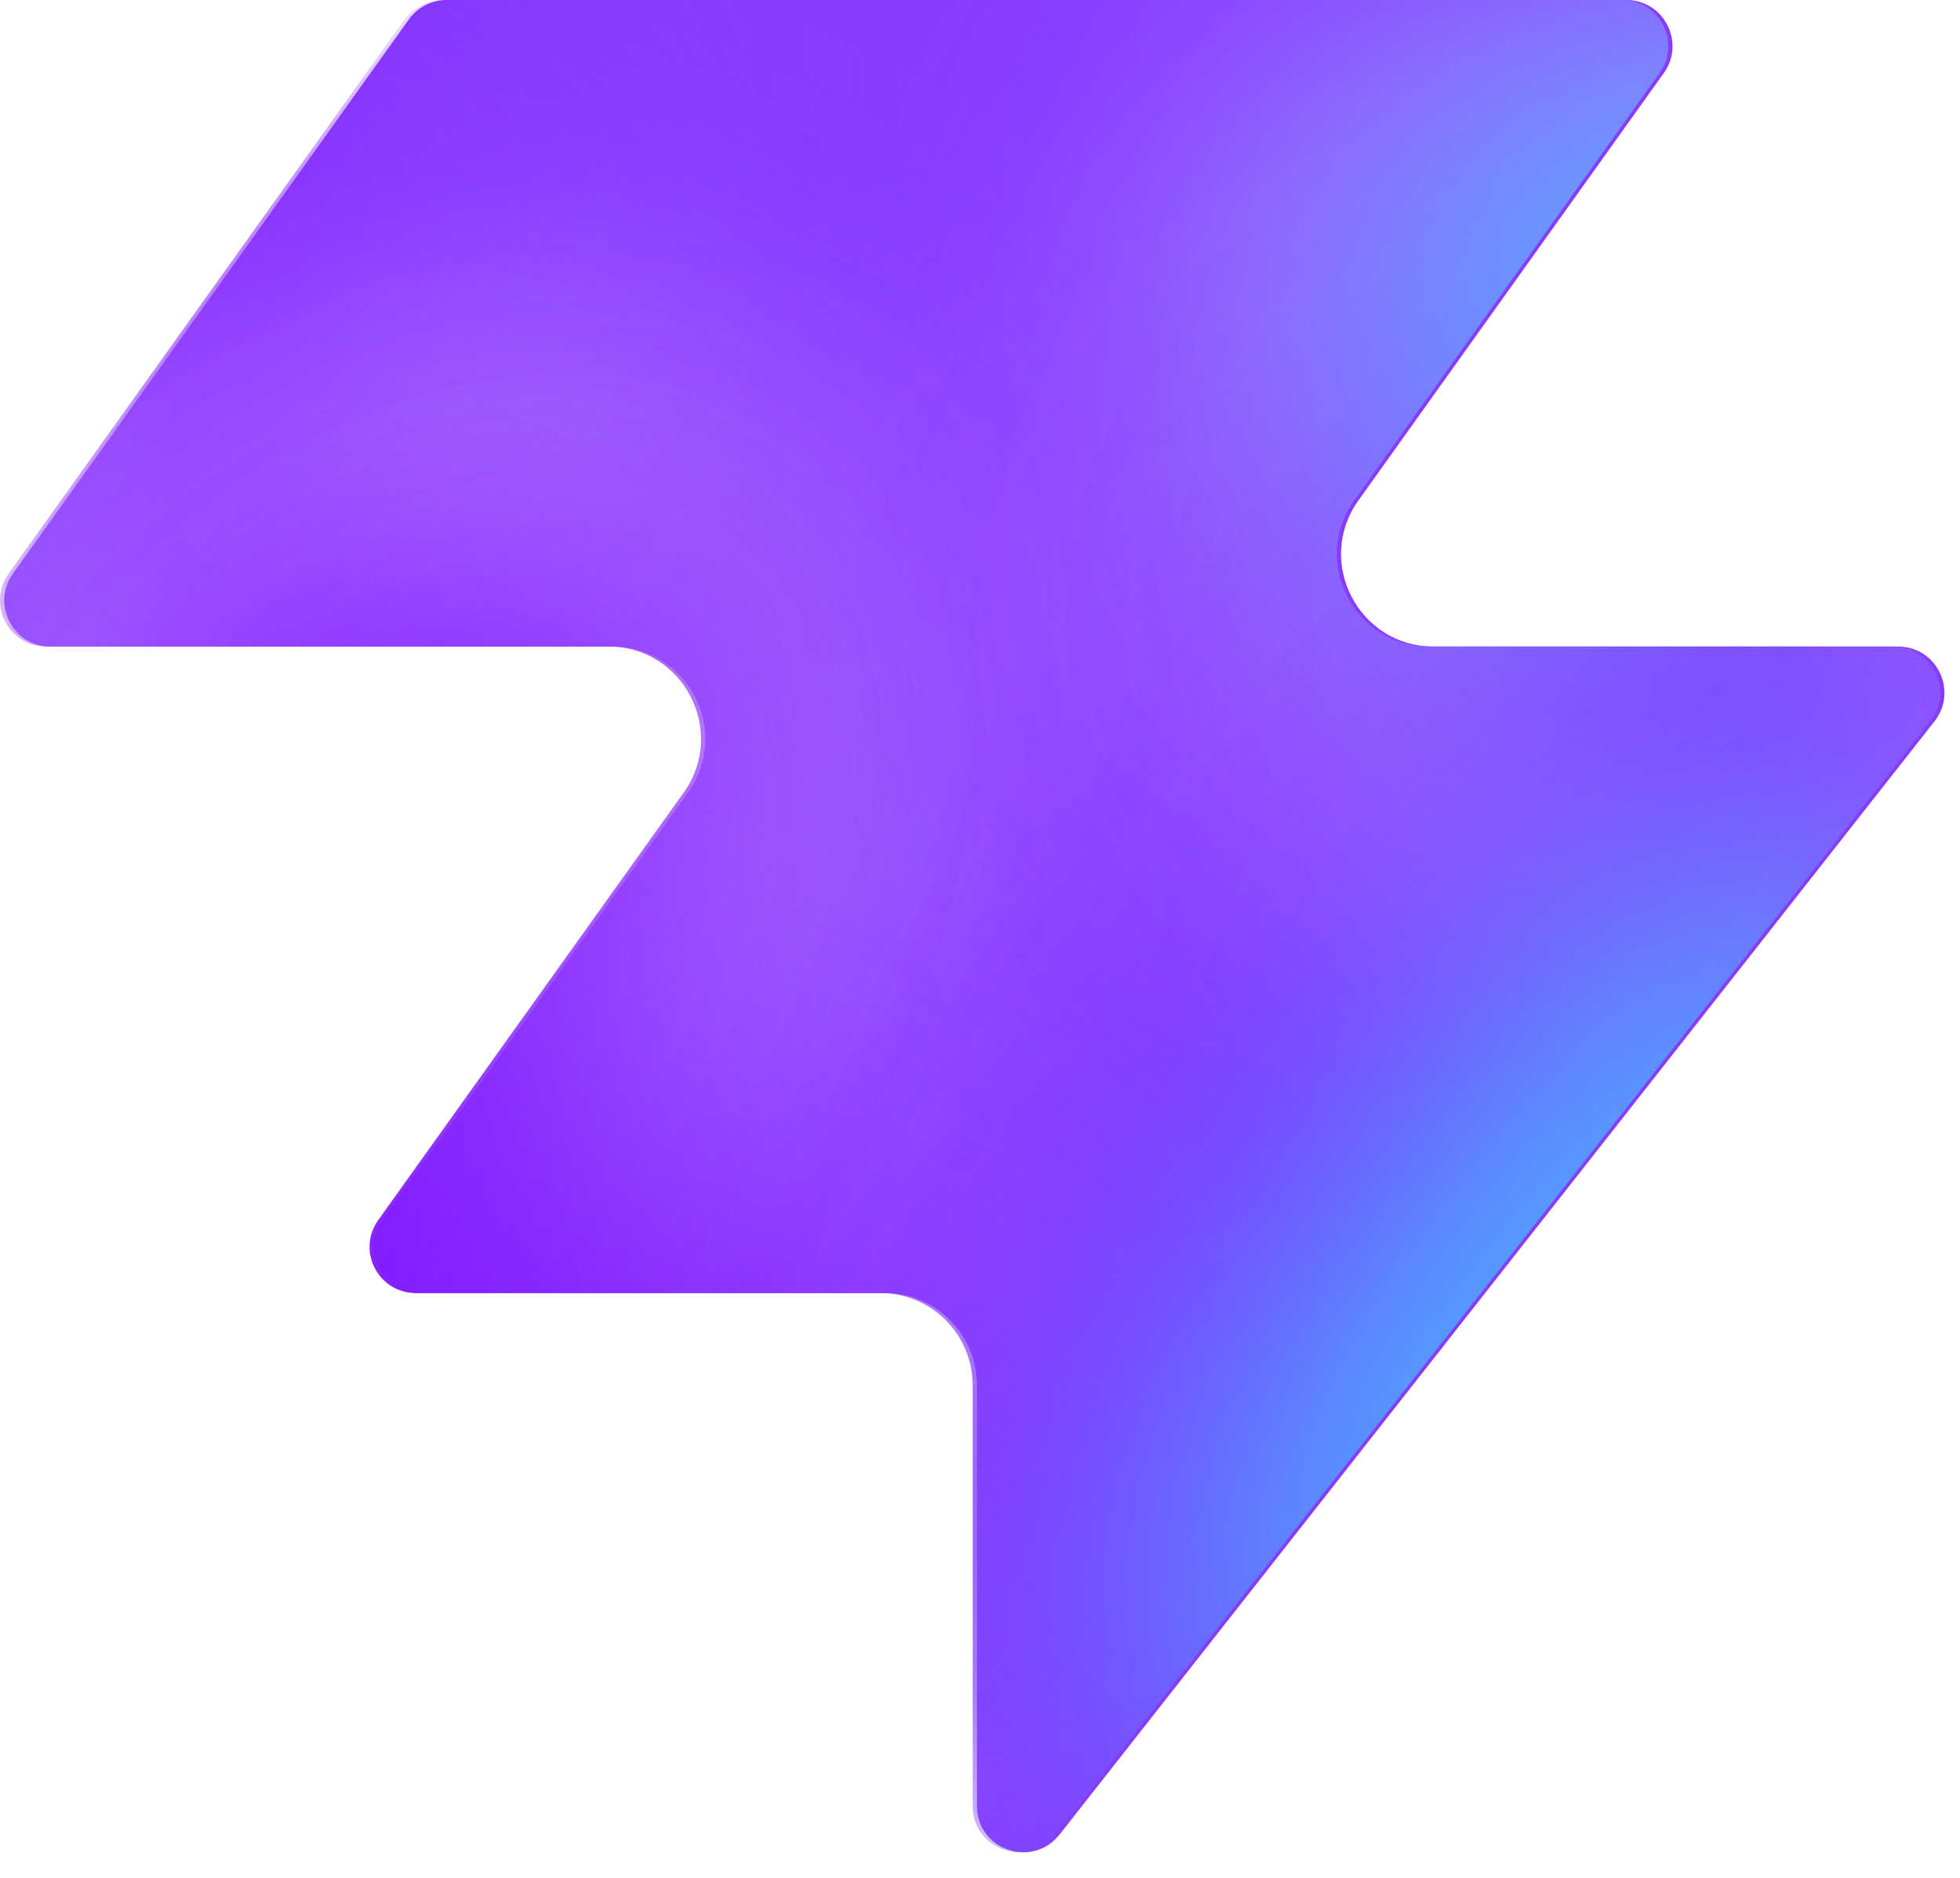
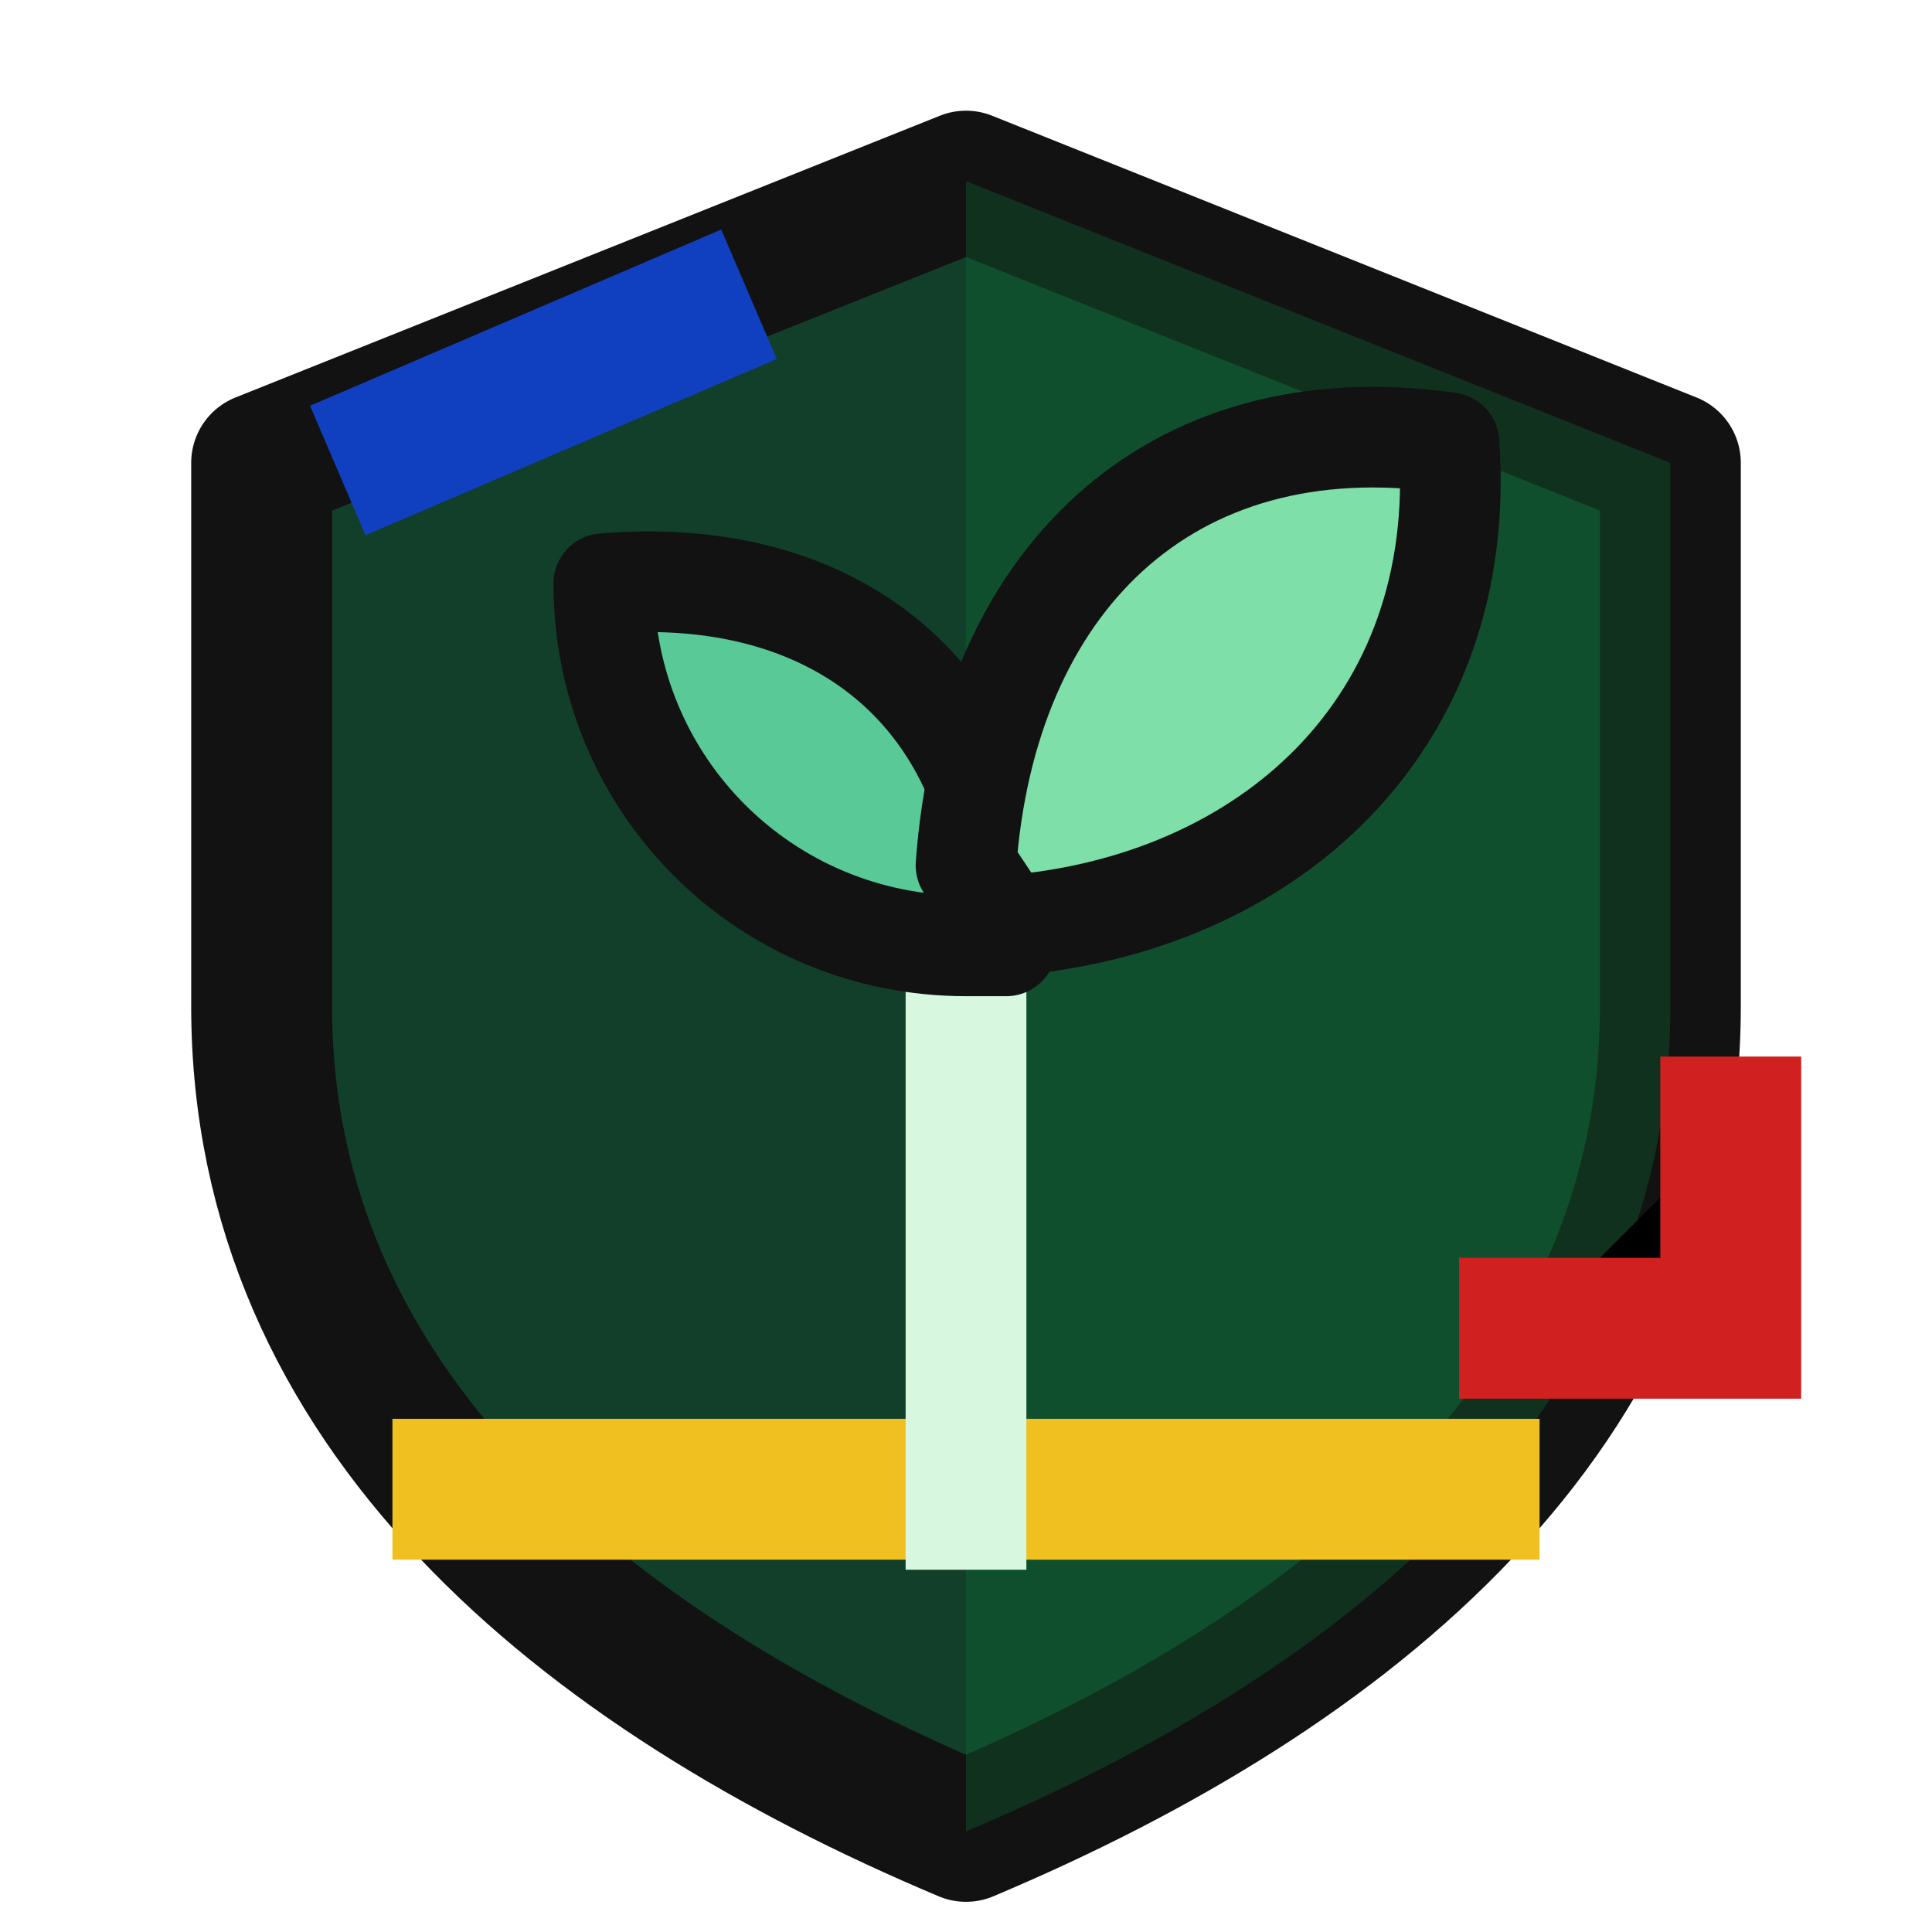
- <svg xmlns="http://www.w3.org/2000/svg" width="48" height="46" fill="none" viewBox="0 0 48 46">
-   <path fill="#863bff" d="M25.946 44.938c-.664.845-2.021.375-2.021-.698V33.937a2.26 2.26 0 0 0-2.262-2.262H10.287c-.92 0-1.456-1.04-.92-1.788l7.48-10.471c1.07-1.497 0-3.578-1.842-3.578H1.237c-.92 0-1.456-1.04-.92-1.788L10.013.474c.214-.297.556-.474.92-.474h28.894c.92 0 1.456 1.04.92 1.788l-7.48 10.471c-1.07 1.498 0 3.579 1.842 3.579h11.377c.943 0 1.473 1.088.89 1.83L25.947 44.94z" style="fill:#863bff;fill:color(display-p3 .525 .23 1);fill-opacity:1" />
-   <mask id="a" width="48" height="46" x="0" y="0" maskUnits="userSpaceOnUse" style="mask-type:alpha">
-     <path fill="#000" d="M25.842 44.938c-.664.844-2.021.375-2.021-.698V33.937a2.26 2.26 0 0 0-2.262-2.262H10.183c-.92 0-1.456-1.04-.92-1.788l7.48-10.471c1.07-1.498 0-3.579-1.842-3.579H1.133c-.92 0-1.456-1.04-.92-1.787L9.91.473c.214-.297.556-.474.92-.474h28.894c.92 0 1.456 1.04.92 1.788l-7.48 10.471c-1.07 1.498 0 3.578 1.842 3.578h11.377c.943 0 1.473 1.088.89 1.832L25.843 44.94z" style="fill:#000;fill-opacity:1" />
-   </mask>
-   <g mask="url(#a)">
-     <g filter="url(#b)">
-       <ellipse cx="5.508" cy="14.704" fill="#ede6ff" rx="5.508" ry="14.704" style="fill:#ede6ff;fill:color(display-p3 .927 .903 1);fill-opacity:1" transform="matrix(.00324 1 1 -.00324 -4.47 31.516)" />
-     </g>
-     <g filter="url(#c)">
-       <ellipse cx="10.399" cy="29.851" fill="#ede6ff" rx="10.399" ry="29.851" style="fill:#ede6ff;fill:color(display-p3 .927 .903 1);fill-opacity:1" transform="matrix(.00324 1 1 -.00324 -39.328 7.883)" />
-     </g>
-     <g filter="url(#d)">
-       <ellipse cx="5.508" cy="30.487" fill="#7e14ff" rx="5.508" ry="30.487" style="fill:#7e14ff;fill:color(display-p3 .492 .077 1);fill-opacity:1" transform="rotate(89.814 -25.913 -14.639)scale(1 -1)" />
-     </g>
-     <g filter="url(#e)">
-       <ellipse cx="5.508" cy="30.599" fill="#7e14ff" rx="5.508" ry="30.599" style="fill:#7e14ff;fill:color(display-p3 .492 .077 1);fill-opacity:1" transform="rotate(89.814 -32.644 -3.334)scale(1 -1)" />
-     </g>
-     <g filter="url(#f)">
-       <ellipse cx="5.508" cy="30.599" fill="#7e14ff" rx="5.508" ry="30.599" style="fill:#7e14ff;fill:color(display-p3 .492 .077 1);fill-opacity:1" transform="matrix(.00324 1 1 -.00324 -34.34 30.47)" />
-     </g>
-     <g filter="url(#g)">
-       <ellipse cx="14.072" cy="22.078" fill="#ede6ff" rx="14.072" ry="22.078" style="fill:#ede6ff;fill:color(display-p3 .927 .903 1);fill-opacity:1" transform="rotate(93.35 24.506 48.493)scale(-1 1)" />
-     </g>
-     <g filter="url(#h)">
-       <ellipse cx="3.47" cy="21.501" fill="#7e14ff" rx="3.47" ry="21.501" style="fill:#7e14ff;fill:color(display-p3 .492 .077 1);fill-opacity:1" transform="rotate(89.009 28.708 47.59)scale(-1 1)" />
-     </g>
-     <g filter="url(#i)">
-       <ellipse cx="3.47" cy="21.501" fill="#7e14ff" rx="3.47" ry="21.501" style="fill:#7e14ff;fill:color(display-p3 .492 .077 1);fill-opacity:1" transform="rotate(89.009 28.708 47.59)scale(-1 1)" />
-     </g>
-     <g filter="url(#j)">
-       <ellipse cx=".387" cy="8.972" fill="#7e14ff" rx="4.407" ry="29.108" style="fill:#7e14ff;fill:color(display-p3 .492 .077 1);fill-opacity:1" transform="rotate(39.51 .387 8.972)" />
-     </g>
-     <g filter="url(#k)">
-       <ellipse cx="47.523" cy="-6.092" fill="#7e14ff" rx="4.407" ry="29.108" style="fill:#7e14ff;fill:color(display-p3 .492 .077 1);fill-opacity:1" transform="rotate(37.892 47.523 -6.092)" />
-     </g>
-     <g filter="url(#l)">
-       <ellipse cx="41.412" cy="6.333" fill="#47bfff" rx="5.971" ry="9.665" style="fill:#47bfff;fill:color(display-p3 .28 .748 1);fill-opacity:1" transform="rotate(37.892 41.412 6.333)" />
-     </g>
-     <g filter="url(#m)">
-       <ellipse cx="-1.879" cy="38.332" fill="#7e14ff" rx="4.407" ry="29.108" style="fill:#7e14ff;fill:color(display-p3 .492 .077 1);fill-opacity:1" transform="rotate(37.892 -1.88 38.332)" />
-     </g>
-     <g filter="url(#n)">
-       <ellipse cx="-1.879" cy="38.332" fill="#7e14ff" rx="4.407" ry="29.108" style="fill:#7e14ff;fill:color(display-p3 .492 .077 1);fill-opacity:1" transform="rotate(37.892 -1.88 38.332)" />
-     </g>
-     <g filter="url(#o)">
-       <ellipse cx="35.651" cy="29.907" fill="#7e14ff" rx="4.407" ry="29.108" style="fill:#7e14ff;fill:color(display-p3 .492 .077 1);fill-opacity:1" transform="rotate(37.892 35.651 29.907)" />
-     </g>
-     <g filter="url(#p)">
-       <ellipse cx="38.418" cy="32.4" fill="#47bfff" rx="5.971" ry="15.297" style="fill:#47bfff;fill:color(display-p3 .28 .748 1);fill-opacity:1" transform="rotate(37.892 38.418 32.4)" />
-     </g>
-   </g>
-   <defs>
-     <filter id="b" width="60.045" height="41.654" x="-19.77" y="16.149" color-interpolation-filters="sRGB" filterUnits="userSpaceOnUse">
-       <feFlood flood-opacity="0" result="BackgroundImageFix" />
-       <feBlend in="SourceGraphic" in2="BackgroundImageFix" result="shape" />
-       <feGaussianBlur result="effect1_foregroundBlur_2002_17158" stdDeviation="7.659" />
-     </filter>
-     <filter id="c" width="90.34" height="51.437" x="-54.613" y="-7.533" color-interpolation-filters="sRGB" filterUnits="userSpaceOnUse">
-       <feFlood flood-opacity="0" result="BackgroundImageFix" />
-       <feBlend in="SourceGraphic" in2="BackgroundImageFix" result="shape" />
-       <feGaussianBlur result="effect1_foregroundBlur_2002_17158" stdDeviation="7.659" />
-     </filter>
-     <filter id="d" width="79.355" height="29.4" x="-49.64" y="2.03" color-interpolation-filters="sRGB" filterUnits="userSpaceOnUse">
-       <feFlood flood-opacity="0" result="BackgroundImageFix" />
-       <feBlend in="SourceGraphic" in2="BackgroundImageFix" result="shape" />
-       <feGaussianBlur result="effect1_foregroundBlur_2002_17158" stdDeviation="4.596" />
-     </filter>
-     <filter id="e" width="79.579" height="29.4" x="-45.045" y="20.029" color-interpolation-filters="sRGB" filterUnits="userSpaceOnUse">
-       <feFlood flood-opacity="0" result="BackgroundImageFix" />
-       <feBlend in="SourceGraphic" in2="BackgroundImageFix" result="shape" />
-       <feGaussianBlur result="effect1_foregroundBlur_2002_17158" stdDeviation="4.596" />
-     </filter>
-     <filter id="f" width="79.579" height="29.4" x="-43.513" y="21.178" color-interpolation-filters="sRGB" filterUnits="userSpaceOnUse">
-       <feFlood flood-opacity="0" result="BackgroundImageFix" />
-       <feBlend in="SourceGraphic" in2="BackgroundImageFix" result="shape" />
-       <feGaussianBlur result="effect1_foregroundBlur_2002_17158" stdDeviation="4.596" />
-     </filter>
-     <filter id="g" width="74.749" height="58.852" x="15.756" y="-17.901" color-interpolation-filters="sRGB" filterUnits="userSpaceOnUse">
-       <feFlood flood-opacity="0" result="BackgroundImageFix" />
-       <feBlend in="SourceGraphic" in2="BackgroundImageFix" result="shape" />
-       <feGaussianBlur result="effect1_foregroundBlur_2002_17158" stdDeviation="7.659" />
-     </filter>
-     <filter id="h" width="61.377" height="25.362" x="23.548" y="2.284" color-interpolation-filters="sRGB" filterUnits="userSpaceOnUse">
-       <feFlood flood-opacity="0" result="BackgroundImageFix" />
-       <feBlend in="SourceGraphic" in2="BackgroundImageFix" result="shape" />
-       <feGaussianBlur result="effect1_foregroundBlur_2002_17158" stdDeviation="4.596" />
-     </filter>
-     <filter id="i" width="61.377" height="25.362" x="23.548" y="2.284" color-interpolation-filters="sRGB" filterUnits="userSpaceOnUse">
-       <feFlood flood-opacity="0" result="BackgroundImageFix" />
-       <feBlend in="SourceGraphic" in2="BackgroundImageFix" result="shape" />
-       <feGaussianBlur result="effect1_foregroundBlur_2002_17158" stdDeviation="4.596" />
-     </filter>
-     <filter id="j" width="56.045" height="63.649" x="-27.636" y="-22.853" color-interpolation-filters="sRGB" filterUnits="userSpaceOnUse">
-       <feFlood flood-opacity="0" result="BackgroundImageFix" />
-       <feBlend in="SourceGraphic" in2="BackgroundImageFix" result="shape" />
-       <feGaussianBlur result="effect1_foregroundBlur_2002_17158" stdDeviation="4.596" />
-     </filter>
-     <filter id="k" width="54.814" height="64.646" x="20.116" y="-38.415" color-interpolation-filters="sRGB" filterUnits="userSpaceOnUse">
-       <feFlood flood-opacity="0" result="BackgroundImageFix" />
-       <feBlend in="SourceGraphic" in2="BackgroundImageFix" result="shape" />
-       <feGaussianBlur result="effect1_foregroundBlur_2002_17158" stdDeviation="4.596" />
-     </filter>
-     <filter id="l" width="33.541" height="35.313" x="24.641" y="-11.323" color-interpolation-filters="sRGB" filterUnits="userSpaceOnUse">
-       <feFlood flood-opacity="0" result="BackgroundImageFix" />
-       <feBlend in="SourceGraphic" in2="BackgroundImageFix" result="shape" />
-       <feGaussianBlur result="effect1_foregroundBlur_2002_17158" stdDeviation="4.596" />
-     </filter>
-     <filter id="m" width="54.814" height="64.646" x="-29.286" y="6.009" color-interpolation-filters="sRGB" filterUnits="userSpaceOnUse">
-       <feFlood flood-opacity="0" result="BackgroundImageFix" />
-       <feBlend in="SourceGraphic" in2="BackgroundImageFix" result="shape" />
-       <feGaussianBlur result="effect1_foregroundBlur_2002_17158" stdDeviation="4.596" />
-     </filter>
-     <filter id="n" width="54.814" height="64.646" x="-29.286" y="6.009" color-interpolation-filters="sRGB" filterUnits="userSpaceOnUse">
-       <feFlood flood-opacity="0" result="BackgroundImageFix" />
-       <feBlend in="SourceGraphic" in2="BackgroundImageFix" result="shape" />
-       <feGaussianBlur result="effect1_foregroundBlur_2002_17158" stdDeviation="4.596" />
-     </filter>
-     <filter id="o" width="54.814" height="64.646" x="8.244" y="-2.416" color-interpolation-filters="sRGB" filterUnits="userSpaceOnUse">
-       <feFlood flood-opacity="0" result="BackgroundImageFix" />
-       <feBlend in="SourceGraphic" in2="BackgroundImageFix" result="shape" />
-       <feGaussianBlur result="effect1_foregroundBlur_2002_17158" stdDeviation="4.596" />
-     </filter>
-     <filter id="p" width="39.409" height="43.623" x="18.713" y="10.588" color-interpolation-filters="sRGB" filterUnits="userSpaceOnUse">
-       <feFlood flood-opacity="0" result="BackgroundImageFix" />
-       <feBlend in="SourceGraphic" in2="BackgroundImageFix" result="shape" />
-       <feGaussianBlur result="effect1_foregroundBlur_2002_17158" stdDeviation="4.596" />
-     </filter>
-   </defs>
+ <svg xmlns="http://www.w3.org/2000/svg" viewBox="0 0 96 96" role="img" aria-label="AgriX logo">
+   <path d="M48 9L83 23V50C83 70 67 83 48 91C29 83 13 70 13 50V23L48 9Z" fill="#123F2A" stroke="#121212" stroke-width="7" stroke-linejoin="round" />
+   <path d="M48 9L83 23V50C83 70 67 83 48 91V9Z" fill="#0C6B35" opacity=".34" />
+   <path d="M23 74H73" stroke="#F0C020" stroke-width="7" stroke-linecap="square" />
+   <path d="M48 75V42" stroke="#D7F7DF" stroke-width="6" stroke-linecap="square" />
+   <path d="M48 47C38 47 30 39 30 29C42 28 50 35 50 47H48Z" fill="#59C997" stroke="#121212" stroke-width="5" stroke-linejoin="round" />
+   <path d="M48 43C49 29 58 20 72 22C73 36 63 45 50 46L48 43Z" fill="#7EDFA8" stroke="#121212" stroke-width="5" stroke-linejoin="round" />
+   <path d="M20 22L34 16" stroke="#1040C0" stroke-width="7" stroke-linecap="square" />
+   <path d="M76 66L86 66L86 56" stroke="#D02020" stroke-width="7" stroke-linecap="square" />
</svg>
